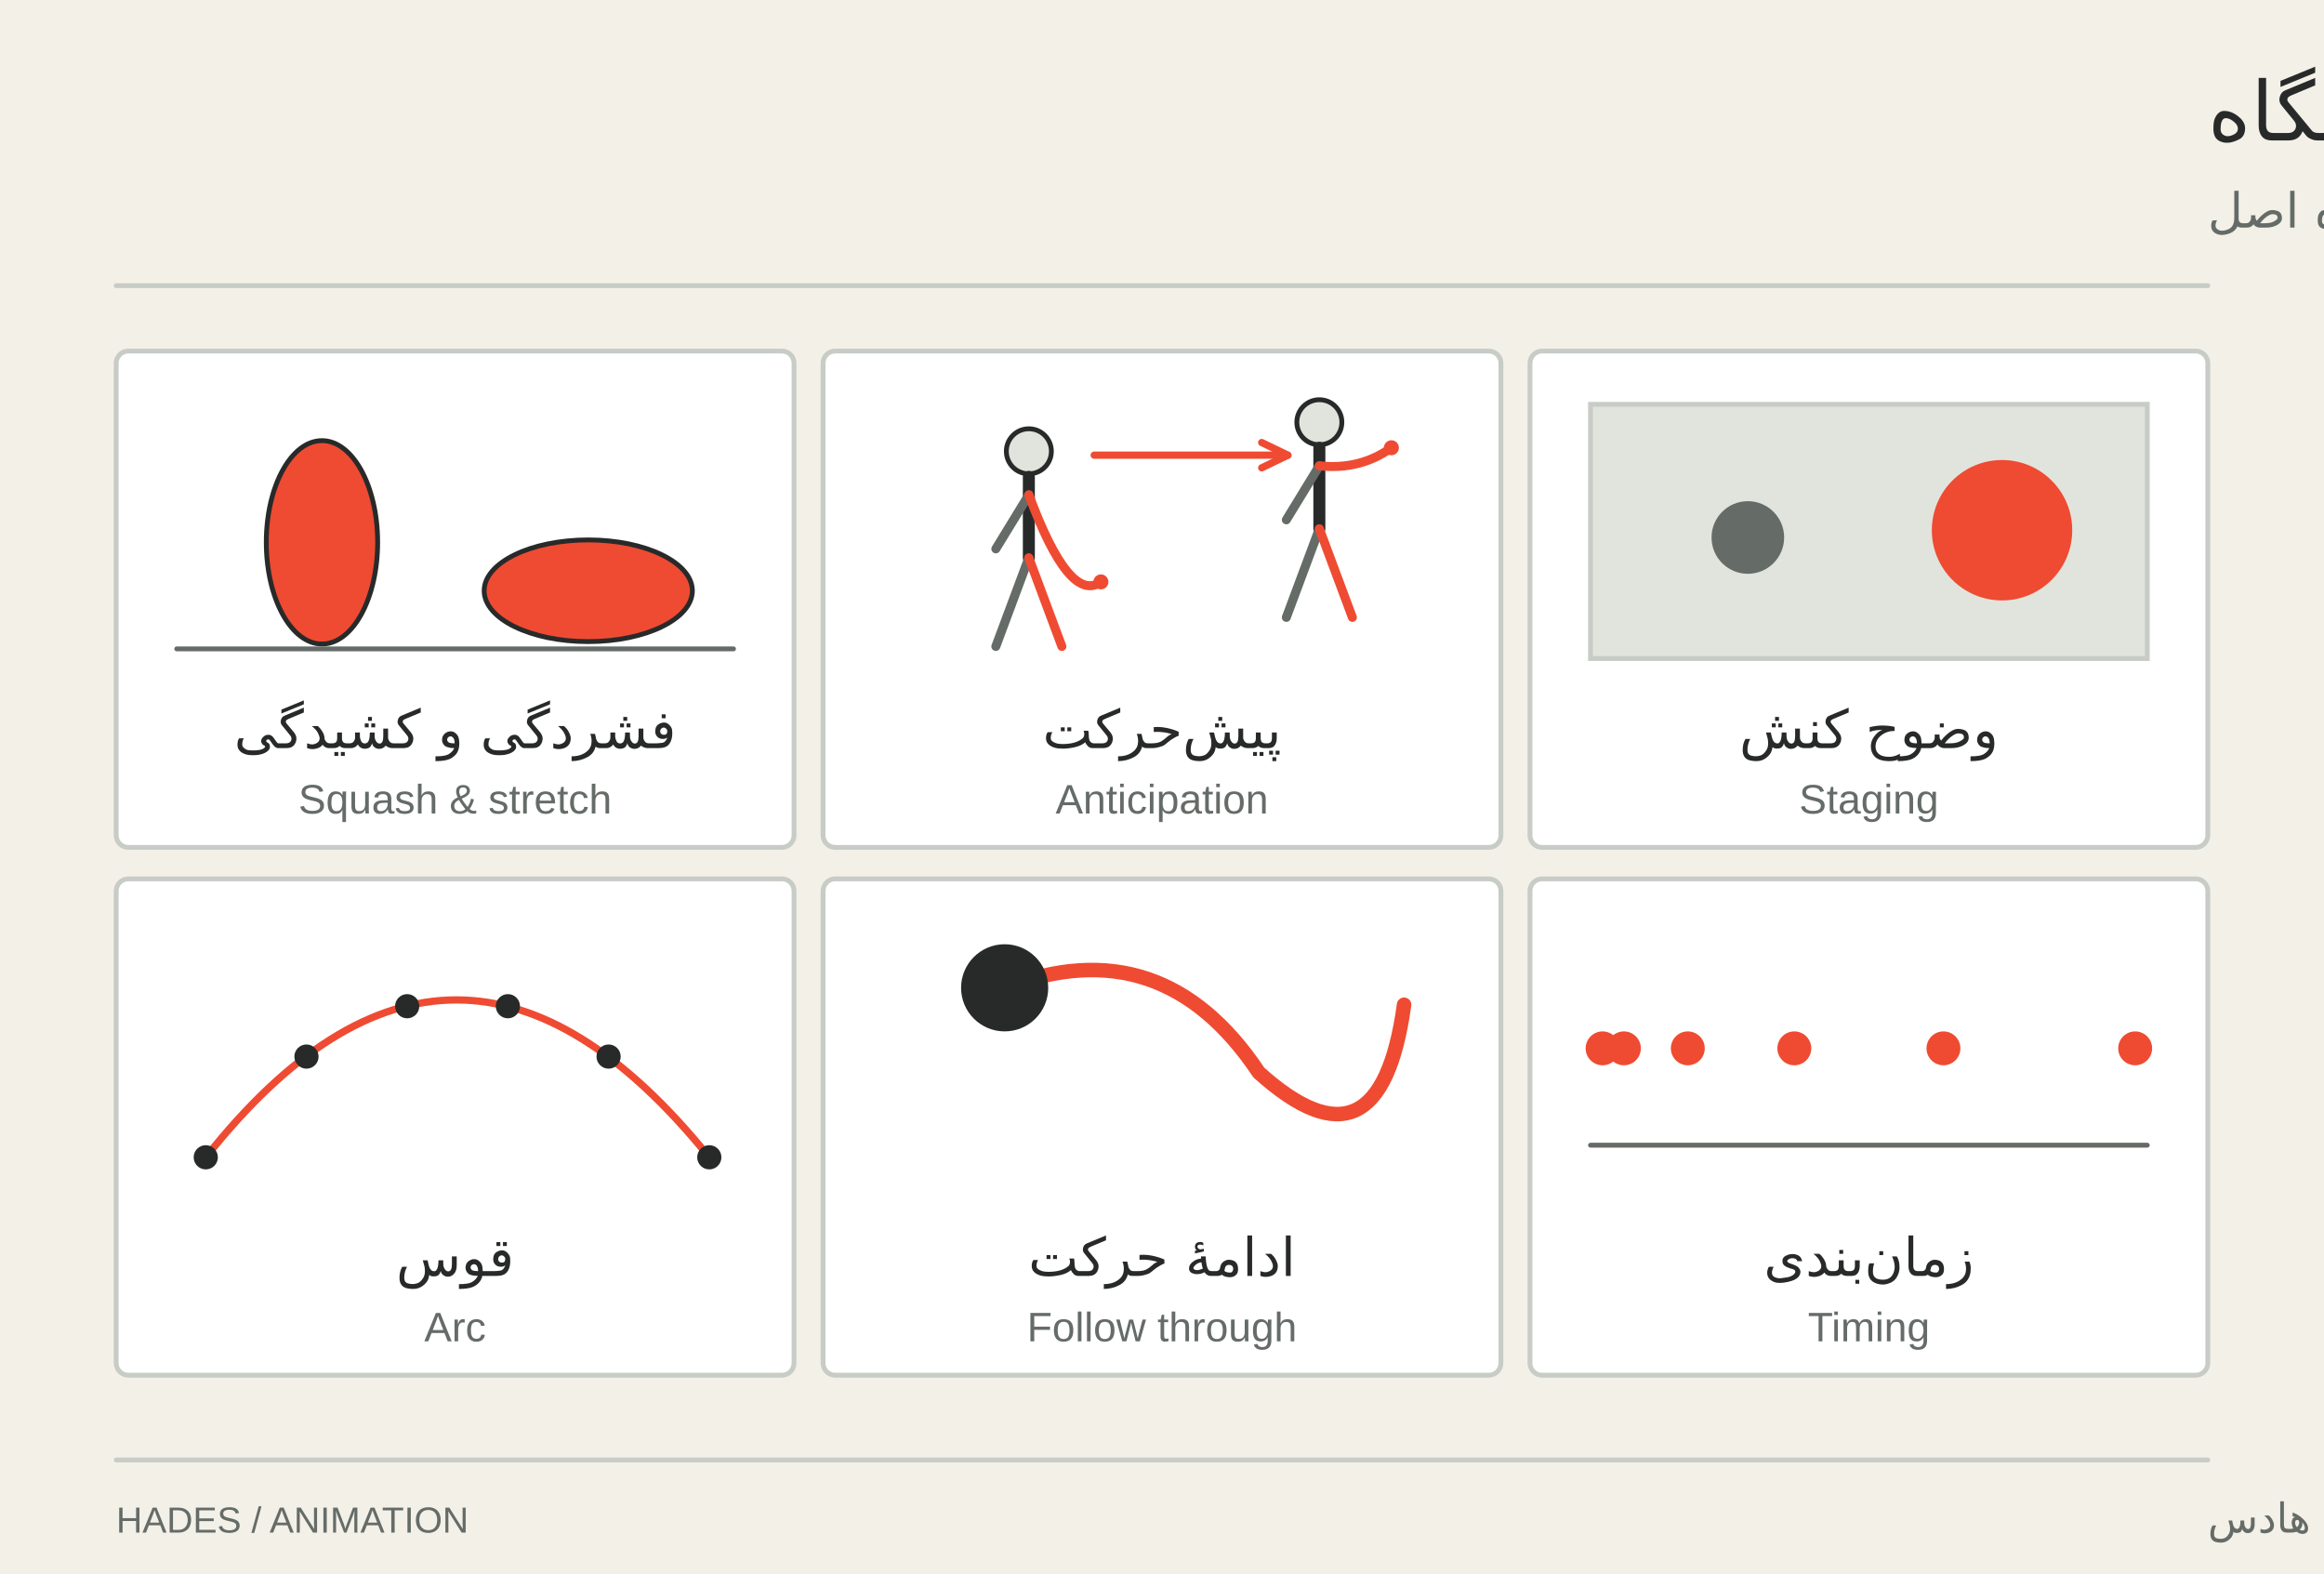
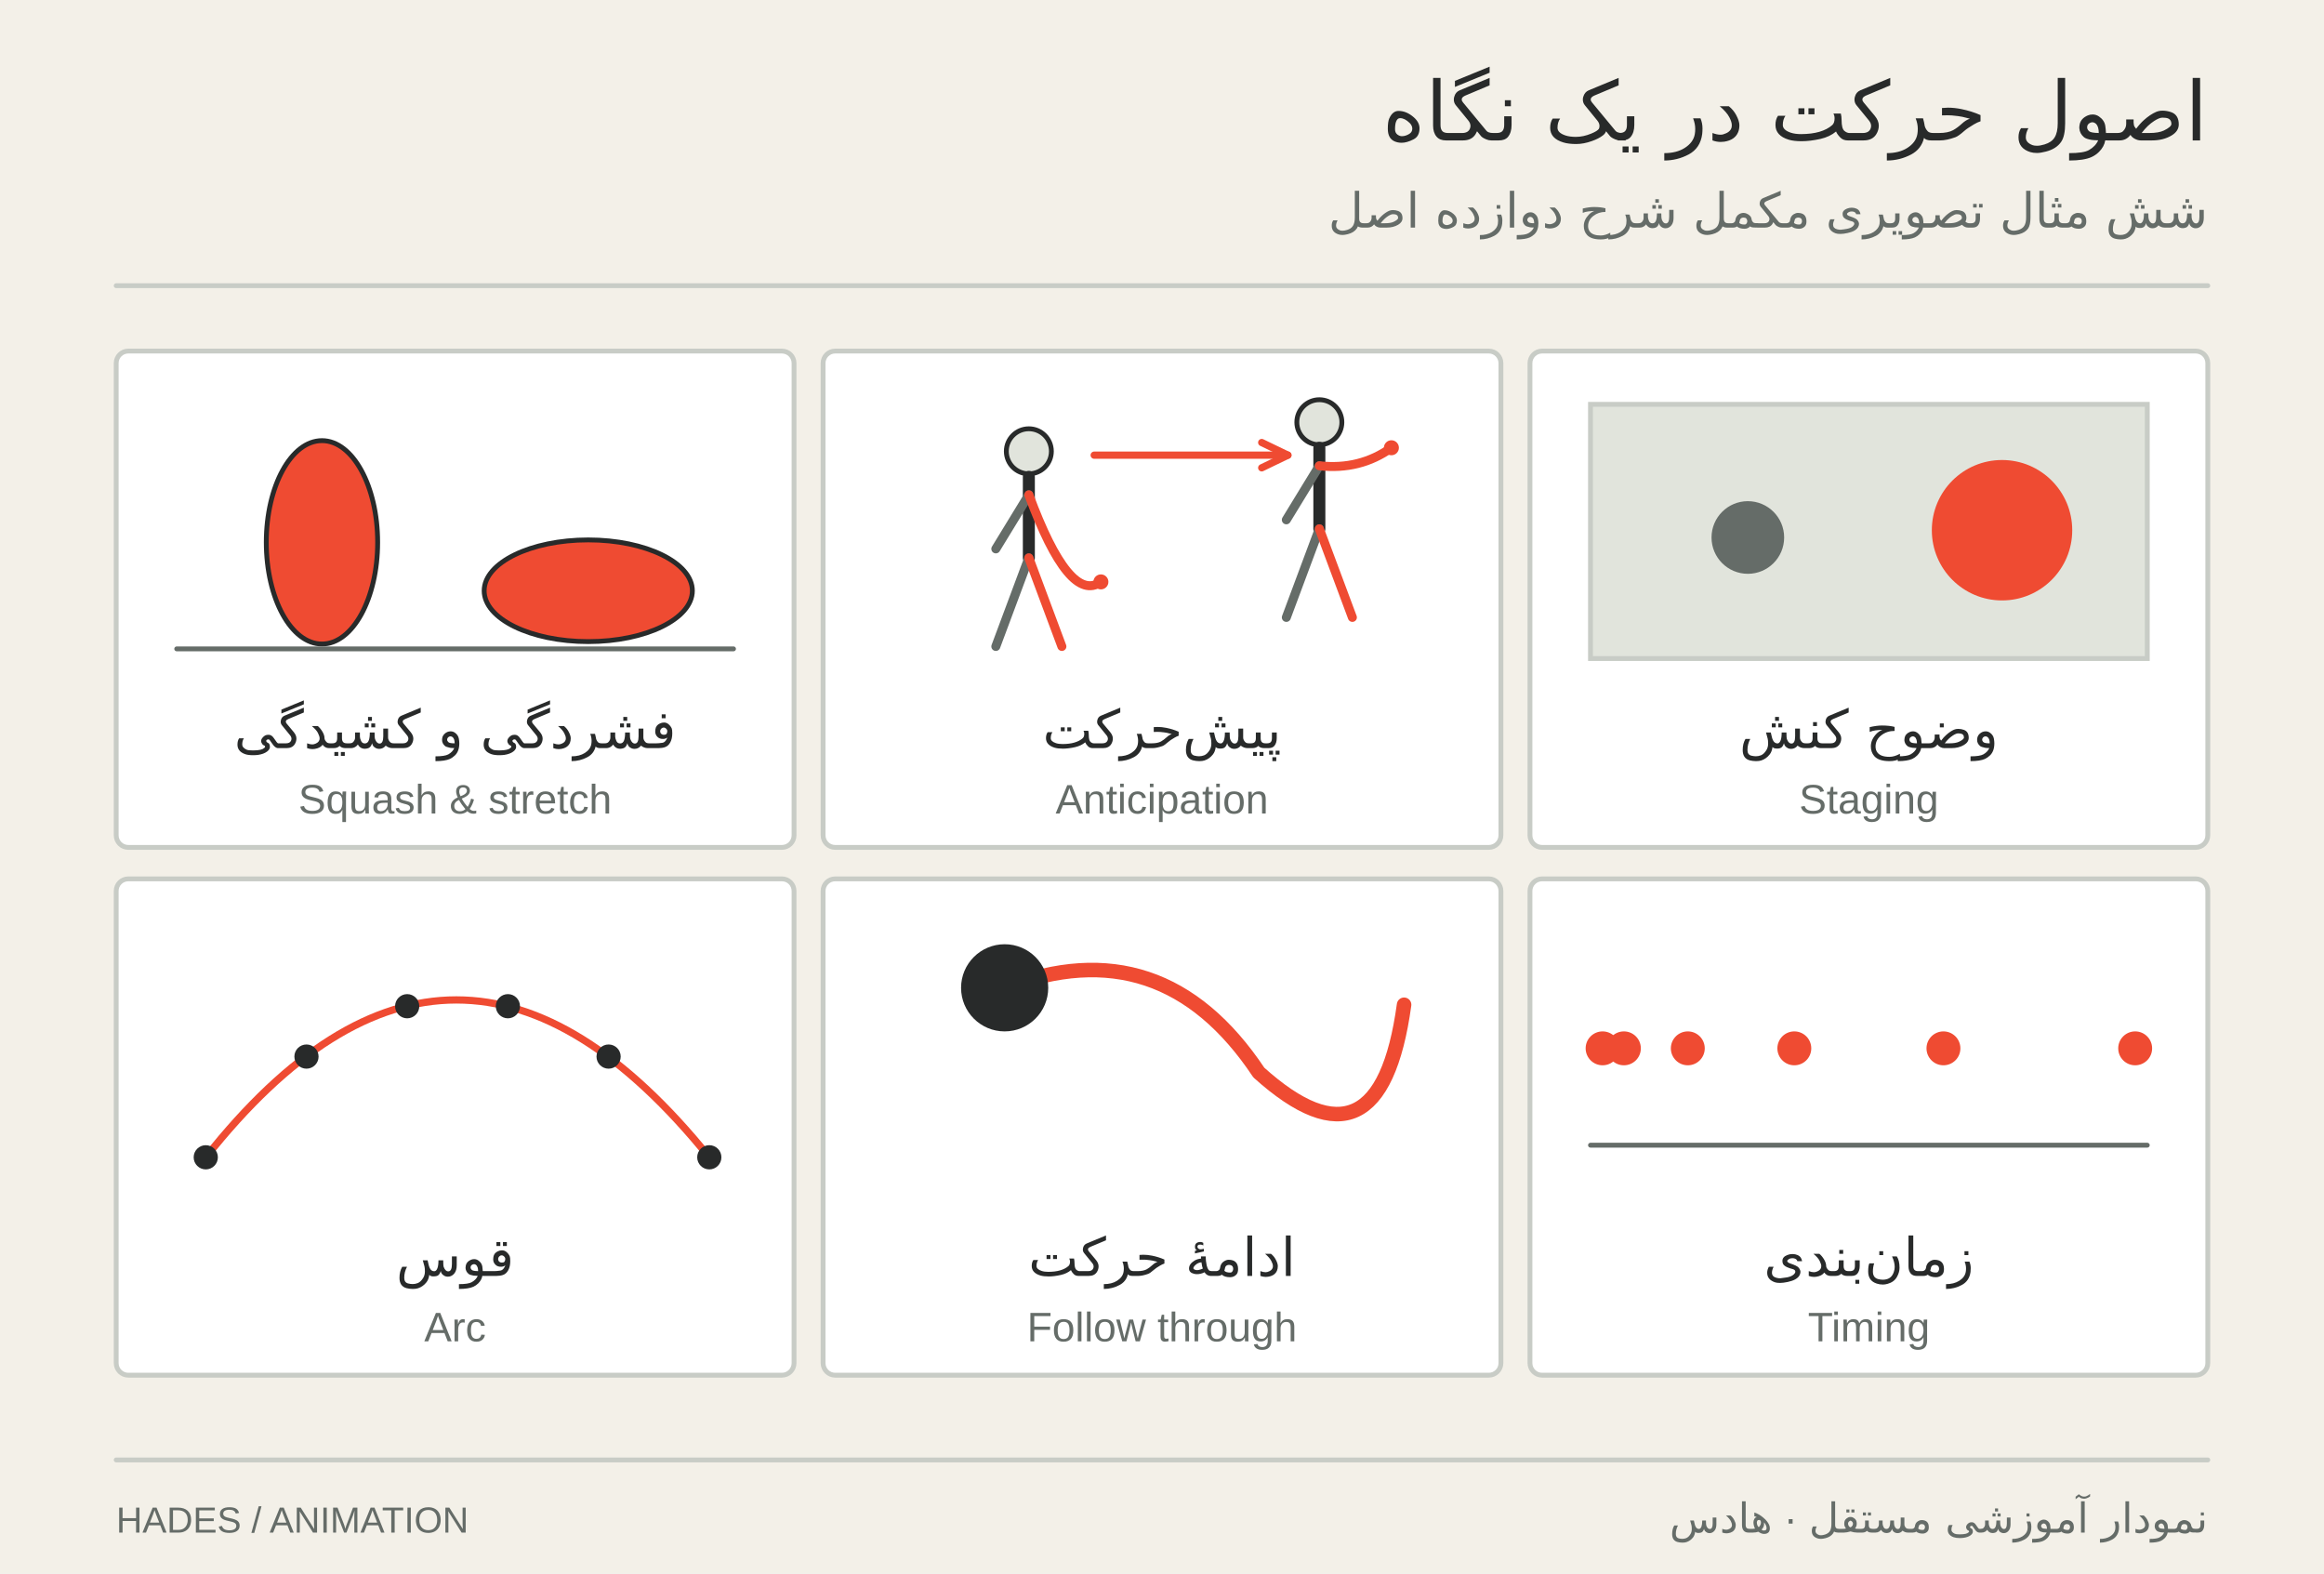
<svg xmlns="http://www.w3.org/2000/svg" width="960" height="650" viewBox="0 0 960 650" role="img" aria-label="اصول حرکت در یک نگاه">
  <rect width="960" height="650" fill="#F3F0E8" />
  <g font-family="Tahoma,Arial,sans-serif">
-     <text x="912" y="58" font-size="34" fill="#282A2A" text-anchor="end" direction="rtl" unicode-bidi="plaintext">اصول حرکت در یک نگاه</text>
-     <text x="912" y="94" font-size="20" fill="#656C68" text-anchor="end" direction="rtl" unicode-bidi="plaintext">شش مثال تصویری مکمل شرح دوازده اصل</text>
+     <text x="912" y="58" font-size="34" fill="#282A2A" text-anchor="start" direction="rtl" unicode-bidi="plaintext">اصول حرکت در یک نگاه</text>
+     <text x="912" y="94" font-size="20" fill="#656C68" text-anchor="start" direction="rtl" unicode-bidi="plaintext">شش مثال تصویری مکمل شرح دوازده اصل</text>
    <line x1="48" y1="118" x2="912" y2="118" stroke="#C8CCC6" stroke-width="2" stroke-linecap="round" />
    <rect x="48" y="145" width="280" height="205" rx="5" fill="#fff" stroke="#C8CCC6" stroke-width="2" />
    <ellipse cx="133" cy="224" rx="23" ry="42" fill="#EF4B32" stroke="#282A2A" stroke-width="2" />
    <ellipse cx="243" cy="244" rx="43" ry="21" fill="#EF4B32" stroke="#282A2A" stroke-width="2" />
    <line x1="73" y1="268" x2="303" y2="268" stroke="#656C68" stroke-width="2" stroke-linecap="round" />
    <text x="188" y="309" font-size="22" fill="#282A2A" text-anchor="middle" direction="rtl" unicode-bidi="plaintext">فشردگی و کشیدگی</text>
    <text x="188" y="336" font-size="17" fill="#656C68" text-anchor="middle" direction="ltr" unicode-bidi="plaintext">Squash &amp; stretch</text>
    <rect x="340" y="145" width="280" height="205" rx="5" fill="#fff" stroke="#C8CCC6" stroke-width="2" />
    <circle cx="425" cy="186.4" r="9.3" fill="#E1E4DC" stroke="#282A2A" stroke-width="2" />
    <line x1="425" y1="196.94" x2="425" y2="230.42" stroke="#282A2A" stroke-width="4.96" stroke-linecap="round" />
    <line x1="425" y1="230.42" x2="411.36" y2="267" stroke="#656C68" stroke-width="3.72" stroke-linecap="round" />
    <line x1="425" y1="230.42" x2="438.64" y2="267" stroke="#EF4B32" stroke-width="3.72" stroke-linecap="round" />
    <line x1="425" y1="204.38" x2="411.36" y2="226.7" stroke="#656C68" stroke-width="3.72" stroke-linecap="round" />
    <path d="M425 204.38 Q441.74 249.64 454.76 240.34" fill="none" stroke="#EF4B32" stroke-width="3.72" stroke-linecap="round" stroke-linejoin="round" />
    <circle cx="454.76" cy="240.34" r="3.1" fill="#EF4B32" stroke="none" stroke-width="2" />
    <circle cx="545" cy="174.4" r="9.3" fill="#E1E4DC" stroke="#282A2A" stroke-width="2" />
    <line x1="545" y1="184.94" x2="545" y2="218.42" stroke="#282A2A" stroke-width="4.96" stroke-linecap="round" />
    <line x1="545" y1="218.42" x2="531.36" y2="255" stroke="#656C68" stroke-width="3.72" stroke-linecap="round" />
    <line x1="545" y1="218.42" x2="558.64" y2="255" stroke="#EF4B32" stroke-width="3.72" stroke-linecap="round" />
    <line x1="545" y1="192.38" x2="531.36" y2="214.7" stroke="#656C68" stroke-width="3.72" stroke-linecap="round" />
    <path d="M545 192.38 Q561.74 194.24 574.76 184.94" fill="none" stroke="#EF4B32" stroke-width="3.72" stroke-linecap="round" stroke-linejoin="round" />
    <circle cx="574.76" cy="184.94" r="3.1" fill="#EF4B32" stroke="none" stroke-width="2" />
    <line x1="452" y1="188" x2="532" y2="188" stroke="#EF4B32" stroke-width="3" stroke-linecap="round" />
    <path d="M521.195 193.22 L532 188 L521.195 182.78" fill="none" stroke="#EF4B32" stroke-width="3" stroke-linecap="round" stroke-linejoin="round" />
    <text x="480" y="309" font-size="22" fill="#282A2A" text-anchor="middle" direction="rtl" unicode-bidi="plaintext">پیش‌حرکت</text>
    <text x="480" y="336" font-size="17" fill="#656C68" text-anchor="middle" direction="ltr" unicode-bidi="plaintext">Anticipation</text>
    <rect x="632" y="145" width="280" height="205" rx="5" fill="#fff" stroke="#C8CCC6" stroke-width="2" />
    <rect x="657" y="167" width="230" height="105" rx="0" fill="#E1E4DC" stroke="#C8CCC6" stroke-width="2" />
    <circle cx="827" cy="219" r="29" fill="#EF4B32" stroke="none" stroke-width="2" />
    <circle cx="722" cy="222" r="15" fill="#656C68" stroke="none" stroke-width="2" />
    <text x="772" y="309" font-size="22" fill="#282A2A" text-anchor="middle" direction="rtl" unicode-bidi="plaintext">وضوح کنش</text>
    <text x="772" y="336" font-size="17" fill="#656C68" text-anchor="middle" direction="ltr" unicode-bidi="plaintext">Staging</text>
    <rect x="48" y="363" width="280" height="205" rx="5" fill="#fff" stroke="#C8CCC6" stroke-width="2" />
    <path d="M85 478 Q188 348 293 478" fill="none" stroke="#EF4B32" stroke-width="3" stroke-linecap="round" stroke-linejoin="round" />
    <circle cx="85" cy="478" r="5" fill="#282A2A" stroke="none" stroke-width="2" />
    <circle cx="126.6" cy="436.4" r="5" fill="#282A2A" stroke="none" stroke-width="2" />
    <circle cx="168.2" cy="415.6" r="5" fill="#282A2A" stroke="none" stroke-width="2" />
    <circle cx="209.8" cy="415.6" r="5" fill="#282A2A" stroke="none" stroke-width="2" />
    <circle cx="251.4" cy="436.4" r="5" fill="#282A2A" stroke="none" stroke-width="2" />
    <circle cx="293" cy="478" r="5" fill="#282A2A" stroke="none" stroke-width="2" />
    <text x="188" y="527" font-size="22" fill="#282A2A" text-anchor="middle" direction="rtl" unicode-bidi="plaintext">قوس</text>
    <text x="188" y="554" font-size="17" fill="#656C68" text-anchor="middle" direction="ltr" unicode-bidi="plaintext">Arc</text>
    <rect x="340" y="363" width="280" height="205" rx="5" fill="#fff" stroke="#C8CCC6" stroke-width="2" />
    <path d="M415 408 Q480 383 520 443 Q570 488 580 415" fill="none" stroke="#EF4B32" stroke-width="6" stroke-linecap="round" stroke-linejoin="round" />
    <circle cx="415" cy="408" r="18" fill="#282A2A" stroke="none" stroke-width="2" />
    <text x="480" y="527" font-size="22" fill="#282A2A" text-anchor="middle" direction="rtl" unicode-bidi="plaintext">ادامهٔ حرکت</text>
    <text x="480" y="554" font-size="17" fill="#656C68" text-anchor="middle" direction="ltr" unicode-bidi="plaintext">Follow through</text>
    <rect x="632" y="363" width="280" height="205" rx="5" fill="#fff" stroke="#C8CCC6" stroke-width="2" />
    <circle cx="662" cy="433" r="7" fill="#EF4B32" stroke="none" stroke-width="2" />
    <circle cx="670.8" cy="433" r="7" fill="#EF4B32" stroke="none" stroke-width="2" />
    <circle cx="697.2" cy="433" r="7" fill="#EF4B32" stroke="none" stroke-width="2" />
    <circle cx="741.2" cy="433" r="7" fill="#EF4B32" stroke="none" stroke-width="2" />
    <circle cx="802.8" cy="433" r="7" fill="#EF4B32" stroke="none" stroke-width="2" />
    <circle cx="882" cy="433" r="7" fill="#EF4B32" stroke="none" stroke-width="2" />
    <line x1="657" y1="473" x2="887" y2="473" stroke="#656C68" stroke-width="2" stroke-linecap="round" />
    <text x="772" y="527" font-size="22" fill="#282A2A" text-anchor="middle" direction="rtl" unicode-bidi="plaintext">زمان‌بندی</text>
    <text x="772" y="554" font-size="17" fill="#656C68" text-anchor="middle" direction="ltr" unicode-bidi="plaintext">Timing</text>
    <line x1="48" y1="603" x2="912" y2="603" stroke="#C8CCC6" stroke-width="2" stroke-linecap="round" />
-     <text x="912" y="633" font-size="17" fill="#656C68" text-anchor="end" direction="rtl" unicode-bidi="plaintext">نمودار آموزشی مستقل · هادس</text>
+     <text x="912" y="633" font-size="17" fill="#656C68" text-anchor="start" direction="rtl" unicode-bidi="plaintext">نمودار آموزشی مستقل · هادس</text>
    <text x="48" y="633" font-size="15" fill="#656C68" text-anchor="start" direction="ltr" unicode-bidi="plaintext">HADES / ANIMATION</text>
  </g>
</svg>
